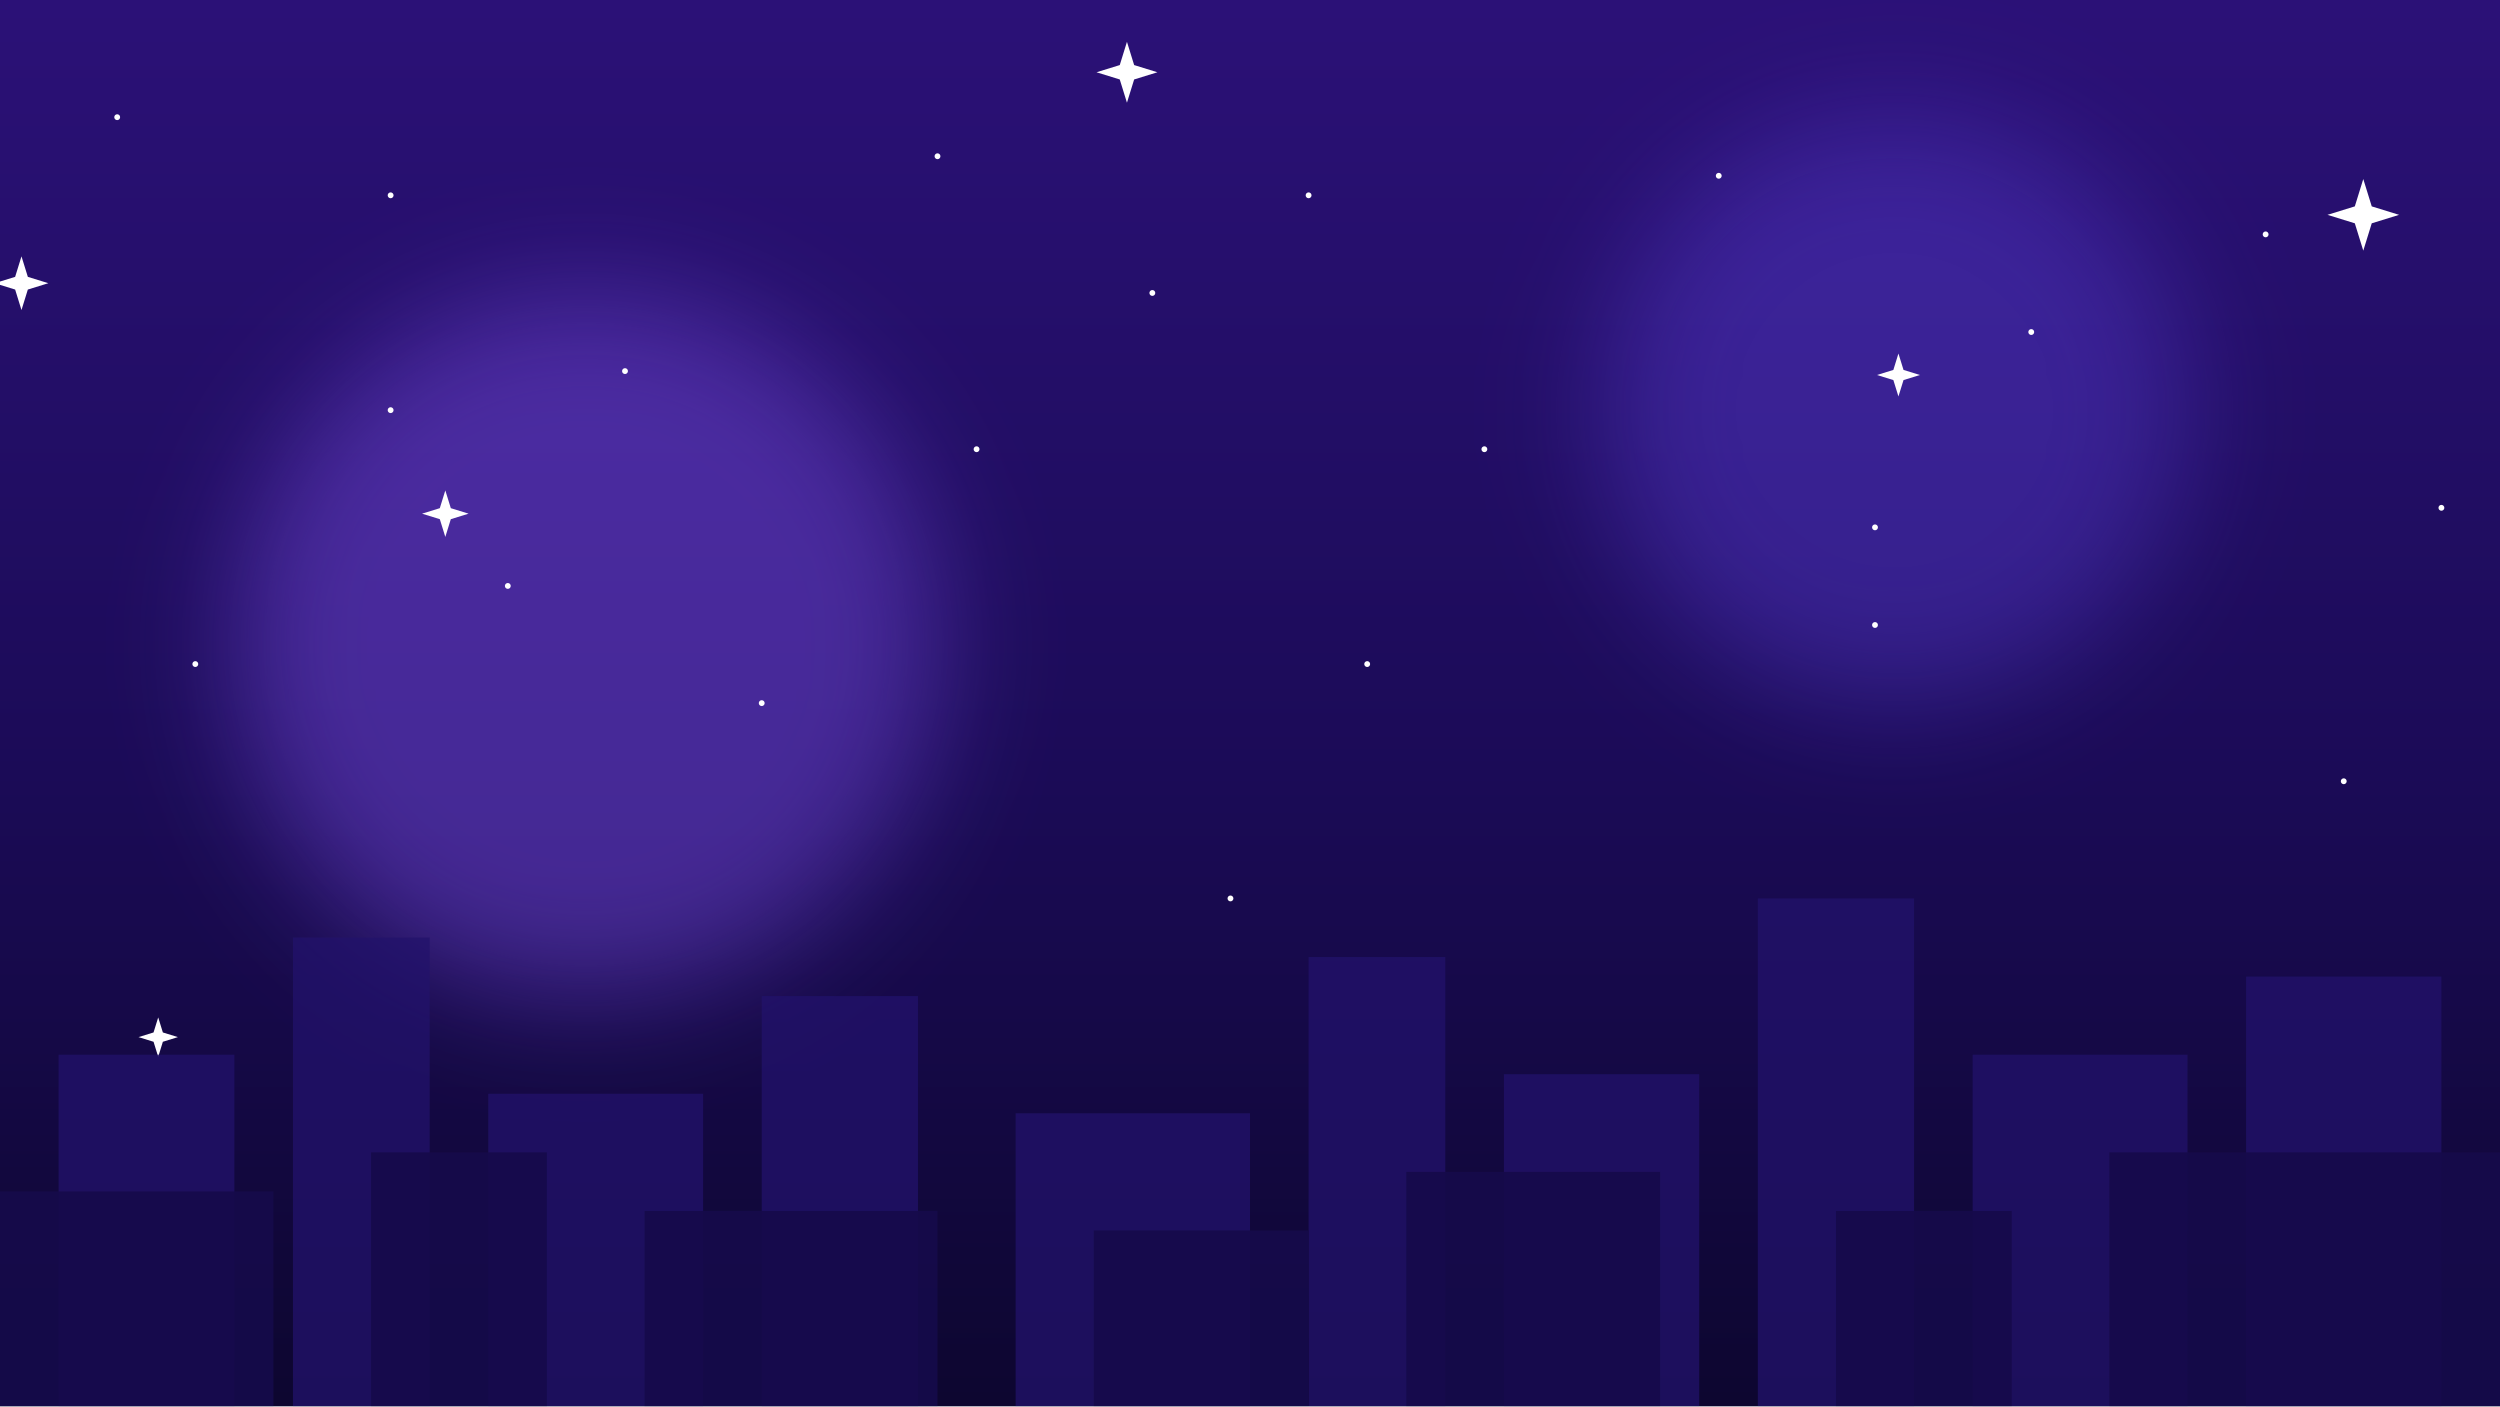
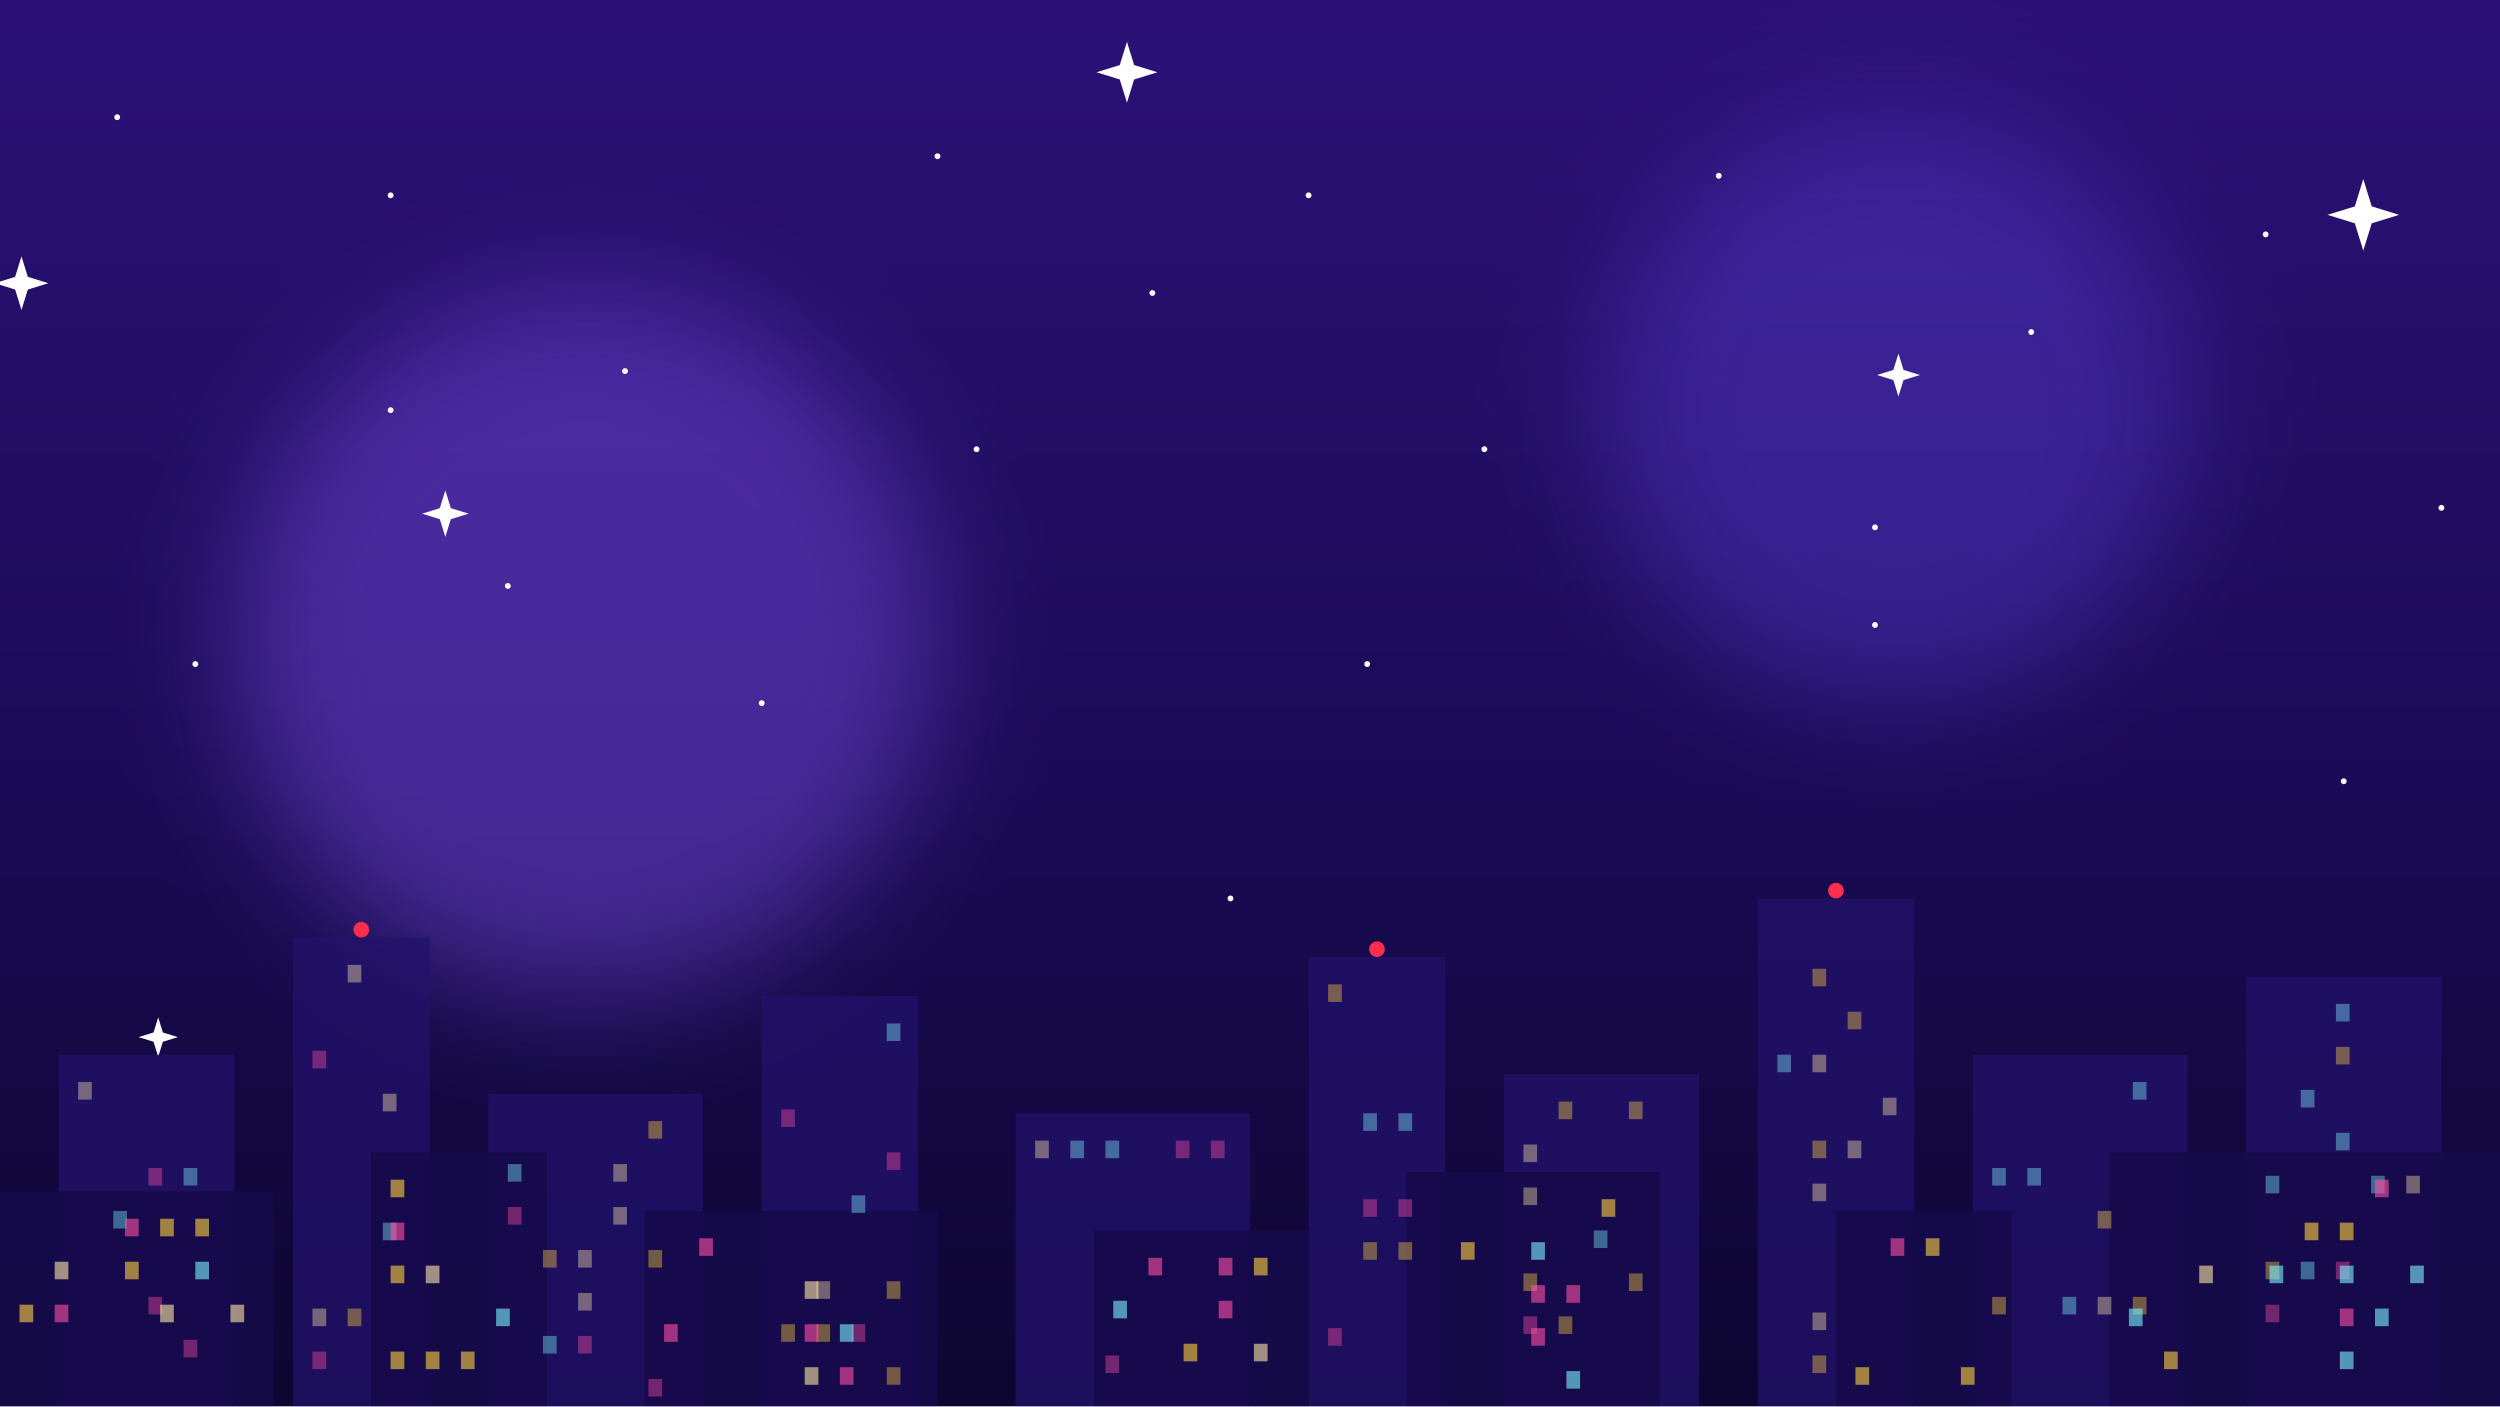
<svg xmlns="http://www.w3.org/2000/svg" viewBox="0 0 1280 720" width="1280" height="720" preserveAspectRatio="xMidYMid slice">
  <defs>
    <linearGradient id="sky" x1="0" y1="0" x2="0" y2="1">
      <stop offset="0" stop-color="#2b1177" />
      <stop offset=".55" stop-color="#1b0b57" />
      <stop offset="1" stop-color="#0d0630" />
    </linearGradient>
    <filter id="blur" x="-50%" y="-50%" width="200%" height="200%">
      <feGaussianBlur stdDeviation="30" />
    </filter>
    <radialGradient id="spot" cx=".5" cy=".5" r=".5">
      <stop offset="0" stop-color="#b9a8ff" stop-opacity=".30" />
      <stop offset="1" stop-color="#b9a8ff" stop-opacity="0" />
    </radialGradient>
    <radialGradient id="lostTint" cx=".5" cy=".45" r=".75">
      <stop offset="0" stop-color="#ff285a" stop-opacity=".28" />
      <stop offset=".8" stop-color="#3c001e" stop-opacity=".55" />
    </radialGradient>
    <radialGradient id="winTint" cx=".5" cy=".45" r=".75">
      <stop offset="0" stop-color="#ffd23f" stop-opacity=".30" />
      <stop offset=".75" stop-color="#5a28a0" stop-opacity=".25" />
    </radialGradient>
  </defs>
-   <style>.tw{animation:tw 3s ease-in-out infinite;transform-box:fill-box;transform-origin:center}@keyframes tw{0%,100%{opacity:.25}50%{opacity:1}}</style>
+   <style>.tw{animation:tw 3s ease-in-out infinite;transform-box:fill-box;transform-origin:center}@keyframes tw{0%,100%{opacity:.25}50%{opacity:1}}/*xp*/.w{animation:blink 12s steps(1,end) infinite}@keyframes blink{0%,94%,100%{opacity:1}95%,99%{opacity:.08}}.air{animation:air 2s steps(1,end) infinite}@keyframes air{50%{opacity:.15}}@media (prefers-reduced-motion: reduce){*{animation:none!important}}/*/xp*/</style>
  <rect width="1280" height="720" fill="url(#sky)" />
  <circle cx="300" cy="330" r="180" fill="#8c5aff" opacity=".38" filter="url(#blur)" />
  <circle cx="970" cy="210" r="150" fill="#6e50ff" opacity=".30" filter="url(#blur)" />
  <circle class="tw" style="animation-delay:0.0s" cx="60" cy="60" r="1.5" fill="#fff" />
  <circle class="tw" style="animation-delay:0.6s" cx="200" cy="100" r="1.5" fill="#fff" />
  <circle class="tw" style="animation-delay:1.2s" cx="320" cy="190" r="1.5" fill="#fff" />
  <circle class="tw" style="animation-delay:1.8s" cx="480" cy="80" r="1.5" fill="#fff" />
  <circle class="tw" style="animation-delay:2.4s" cx="590" cy="150" r="1.5" fill="#fff" />
  <circle class="tw" style="animation-delay:0.0s" cx="670" cy="100" r="1.5" fill="#fff" />
  <circle class="tw" style="animation-delay:0.6s" cx="760" cy="230" r="1.5" fill="#fff" />
  <circle class="tw" style="animation-delay:1.2s" cx="880" cy="90" r="1.5" fill="#fff" />
  <circle class="tw" style="animation-delay:1.8s" cx="1040" cy="170" r="1.5" fill="#fff" />
  <circle class="tw" style="animation-delay:2.4s" cx="1160" cy="120" r="1.5" fill="#fff" />
  <circle class="tw" style="animation-delay:0.0s" cx="1250" cy="260" r="1.5" fill="#fff" />
  <circle class="tw" style="animation-delay:0.6s" cx="100" cy="340" r="1.5" fill="#fff" />
  <circle class="tw" style="animation-delay:1.2s" cx="390" cy="360" r="1.5" fill="#fff" />
  <circle class="tw" style="animation-delay:1.8s" cx="960" cy="320" r="1.5" fill="#fff" />
  <circle class="tw" style="animation-delay:2.4s" cx="1290" cy="390" r="1.5" fill="#fff" />
  <circle class="tw" style="animation-delay:1.2s" cx="200" cy="210" r="1.5" fill="#fff" />
  <circle class="tw" style="animation-delay:1.9s" cx="500" cy="230" r="1.5" fill="#fff" />
  <circle class="tw" style="animation-delay:2.6s" cx="700" cy="340" r="1.5" fill="#fff" />
  <circle class="tw" style="animation-delay:3.3s" cx="960" cy="270" r="1.5" fill="#fff" />
  <circle class="tw" style="animation-delay:1.2s" cx="1200" cy="400" r="1.5" fill="#fff" />
  <circle class="tw" style="animation-delay:1.9s" cx="260" cy="300" r="1.5" fill="#fff" />
  <circle class="tw" style="animation-delay:2.6s" cx="630" cy="460" r="1.5" fill="#fff" />
  <g class="tw" style="animation-delay:0.4s" transform="translate(1210.0 110.0) scale(1.667)">
    <path d="M0-11 L2.6-2.6 L11 0 L2.6 2.6 L0 11 L-2.6 2.6 L-11 0 L-2.6-2.6Z" fill="#fff" />
  </g>
  <g class="tw" style="animation-delay:0.0s" transform="translate(11.0 145.0) scale(1.250)">
    <path d="M0-11 L2.6-2.6 L11 0 L2.6 2.6 L0 11 L-2.6 2.6 L-11 0 L-2.6-2.6Z" fill="#fff" />
  </g>
  <g class="tw" style="animation-delay:1.1s" transform="translate(228.0 263.0) scale(1.083)">
    <path d="M0-11 L2.6-2.6 L11 0 L2.6 2.6 L0 11 L-2.6 2.6 L-11 0 L-2.6-2.6Z" fill="#fff" />
  </g>
  <g class="tw" style="animation-delay:2.0s" transform="translate(972.0 192.0) scale(1.000)">
    <path d="M0-11 L2.6-2.6 L11 0 L2.6 2.6 L0 11 L-2.6 2.6 L-11 0 L-2.6-2.6Z" fill="#fff" />
  </g>
  <g class="tw" style="animation-delay:0.8s" transform="translate(577.0 37.0) scale(1.417)">
    <path d="M0-11 L2.6-2.6 L11 0 L2.6 2.6 L0 11 L-2.6 2.6 L-11 0 L-2.6-2.6Z" fill="#fff" />
  </g>
  <g class="tw" style="animation-delay:1.6s" transform="translate(81.0 531.0) scale(0.917)">
    <path d="M0-11 L2.6-2.6 L11 0 L2.6 2.6 L0 11 L-2.6 2.6 L-11 0 L-2.6-2.6Z" fill="#fff" />
  </g>
  <g transform="translate(0 420)">
    <g fill="#21126b" opacity=".75">
      <rect x="30" y="120" width="90" height="180" />
      <rect x="150" y="60" width="70" height="240" />
      <rect x="250" y="140" width="110" height="160" />
      <rect x="390" y="90" width="80" height="210" />
      <rect x="520" y="150" width="120" height="150" />
      <rect x="670" y="70" width="70" height="230" />
      <rect x="770" y="130" width="100" height="170" />
      <rect x="900" y="40" width="80" height="260" />
      <rect x="1010" y="120" width="110" height="180" />
      <rect x="1150" y="80" width="100" height="220" />
    </g>
    <g fill="#150a4a" opacity=".9">
      <rect x="0" y="190" width="140" height="110" />
      <rect x="190" y="170" width="90" height="130" />
      <rect x="330" y="200" width="150" height="100" />
      <rect x="560" y="210" width="110" height="90" />
      <rect x="720" y="180" width="130" height="120" />
      <rect x="940" y="200" width="90" height="100" />
      <rect x="1080" y="170" width="200" height="130" />
    </g>
  </g>
+   <g id="xp-lights">
+     <g transform="translate(0 420)">
+       <rect class="w" style="animation-delay:-4.0s;animation-duration:10.1s" x="40" y="134" width="7" height="9" fill="#ffe9a8" fill-opacity="0.4" />
+       <rect class="w" style="animation-delay:-9.9s;animation-duration:15.0s" x="76" y="178" width="7" height="9" fill="#ff4fa3" fill-opacity="0.4" />
+       <rect class="w" style="animation-delay:-6.6s;animation-duration:17.2s" x="94" y="178" width="7" height="9" fill="#7df3ff" fill-opacity="0.4" />
+       <rect class="w" style="animation-delay:-12.9s;animation-duration:14.9s" x="58" y="200" width="7" height="9" fill="#7df3ff" fill-opacity="0.4" />
+       <rect class="w" style="animation-delay:-6.0s;animation-duration:10.9s" x="76" y="244" width="7" height="9" fill="#ff4fa3" fill-opacity="0.4" />
+       <rect class="w" style="animation-delay:-7.8s;animation-duration:13.1s" x="94" y="266" width="7" height="9" fill="#ff4fa3" fill-opacity="0.4" />
+       <rect class="w" style="animation-delay:-0.8s;animation-duration:11.7s" x="178" y="74" width="7" height="9" fill="#ffe9a8" fill-opacity="0.4" />
+       <rect class="w" style="animation-delay:-4.0s;animation-duration:11.6s" x="160" y="118" width="7" height="9" fill="#ff4fa3" fill-opacity="0.4" />
+       <rect class="w" style="animation-delay:-6.4s;animation-duration:16.6s" x="196" y="140" width="7" height="9" fill="#ffe9a8" fill-opacity="0.4" />
+       <rect class="w" style="animation-delay:-4.9s;animation-duration:11.3s" x="196" y="206" width="7" height="9" fill="#7df3ff" fill-opacity="0.4" />
+       <rect class="w" style="animation-delay:-1.1s;animation-duration:12.1s" x="160" y="250" width="7" height="9" fill="#ffe9a8" fill-opacity="0.4" />
+       <rect class="w" style="animation-delay:-13.9s;animation-duration:10.2s" x="178" y="250" width="7" height="9" fill="#ffd23f" fill-opacity="0.4" />
+       <rect class="w" style="animation-delay:-8.3s;animation-duration:9.4s" x="160" y="272" width="7" height="9" fill="#ff4fa3" fill-opacity="0.4" />
+       <rect class="w" style="animation-delay:-3.5s;animation-duration:8.8s" x="332" y="154" width="7" height="9" fill="#ffd23f" fill-opacity="0.4" />
+       <rect class="w" style="animation-delay:-3.2s;animation-duration:15.4s" x="260" y="176" width="7" height="9" fill="#7df3ff" fill-opacity="0.4" />
+       <rect class="w" style="animation-delay:-3.3s;animation-duration:11.7s" x="314" y="176" width="7" height="9" fill="#ffe9a8" fill-opacity="0.4" />
+       <rect class="w" style="animation-delay:-0.0s;animation-duration:17.1s" x="260" y="198" width="7" height="9" fill="#ff4fa3" fill-opacity="0.4" />
+       <rect class="w" style="animation-delay:-2.6s;animation-duration:17.7s" x="314" y="198" width="7" height="9" fill="#ffe9a8" fill-opacity="0.4" />
+       <rect class="w" style="animation-delay:-2.9s;animation-duration:13.6s" x="278" y="220" width="7" height="9" fill="#ffd23f" fill-opacity="0.4" />
+       <rect class="w" style="animation-delay:-9.8s;animation-duration:15.1s" x="296" y="220" width="7" height="9" fill="#ffe9a8" fill-opacity="0.4" />
+       <rect class="w" style="animation-delay:-12.9s;animation-duration:9.3s" x="332" y="220" width="7" height="9" fill="#ffd23f" fill-opacity="0.4" />
+       <rect class="w" style="animation-delay:-12.1s;animation-duration:17.9s" x="296" y="242" width="7" height="9" fill="#ffe9a8" fill-opacity="0.4" />
+       <rect class="w" style="animation-delay:-12.4s;animation-duration:12.0s" x="278" y="264" width="7" height="9" fill="#7df3ff" fill-opacity="0.4" />
+       <rect class="w" style="animation-delay:-12.4s;animation-duration:13.6s" x="296" y="264" width="7" height="9" fill="#ff4fa3" fill-opacity="0.4" />
+       <rect class="w" style="animation-delay:-13.8s;animation-duration:17.9s" x="332" y="286" width="7" height="9" fill="#ff4fa3" fill-opacity="0.4" />
+       <rect class="w" style="animation-delay:-1.9s;animation-duration:13.0s" x="454" y="104" width="7" height="9" fill="#7df3ff" fill-opacity="0.4" />
+       <rect class="w" style="animation-delay:-2.3s;animation-duration:14.6s" x="400" y="148" width="7" height="9" fill="#ff4fa3" fill-opacity="0.4" />
+       <rect class="w" style="animation-delay:-7.6s;animation-duration:10.0s" x="454" y="170" width="7" height="9" fill="#ff4fa3" fill-opacity="0.4" />
+       <rect class="w" style="animation-delay:-6.0s;animation-duration:8.8s" x="436" y="192" width="7" height="9" fill="#7df3ff" fill-opacity="0.4" />
+       <rect class="w" style="animation-delay:-8.4s;animation-duration:15.2s" x="418" y="236" width="7" height="9" fill="#ffe9a8" fill-opacity="0.4" />
+       <rect class="w" style="animation-delay:-1.1s;animation-duration:9.1s" x="454" y="236" width="7" height="9" fill="#ffd23f" fill-opacity="0.4" />
+       <rect class="w" style="animation-delay:-8.5s;animation-duration:17.5s" x="400" y="258" width="7" height="9" fill="#ffd23f" fill-opacity="0.4" />
+       <rect class="w" style="animation-delay:-2.8s;animation-duration:14.7s" x="418" y="258" width="7" height="9" fill="#ffd23f" fill-opacity="0.4" />
+       <rect class="w" style="animation-delay:-13.9s;animation-duration:12.2s" x="436" y="258" width="7" height="9" fill="#ff4fa3" fill-opacity="0.4" />
+       <rect class="w" style="animation-delay:-11.3s;animation-duration:17.7s" x="454" y="280" width="7" height="9" fill="#ffd23f" fill-opacity="0.4" />
+       <rect class="w" style="animation-delay:-7.1s;animation-duration:9.2s" x="530" y="164" width="7" height="9" fill="#ffe9a8" fill-opacity="0.4" />
+       <rect class="w" style="animation-delay:-2.4s;animation-duration:8.8s" x="548" y="164" width="7" height="9" fill="#7df3ff" fill-opacity="0.4" />
+       <rect class="w" style="animation-delay:-7.8s;animation-duration:12.8s" x="566" y="164" width="7" height="9" fill="#7df3ff" fill-opacity="0.4" />
+       <rect class="w" style="animation-delay:-4.4s;animation-duration:8.0s" x="602" y="164" width="7" height="9" fill="#ff4fa3" fill-opacity="0.4" />
+       <rect class="w" style="animation-delay:-1.3s;animation-duration:10.3s" x="620" y="164" width="7" height="9" fill="#ff4fa3" fill-opacity="0.4" />
+       <rect class="w" style="animation-delay:-12.4s;animation-duration:15.1s" x="566" y="274" width="7" height="9" fill="#ff4fa3" fill-opacity="0.4" />
+       <rect class="w" style="animation-delay:-11.2s;animation-duration:9.0s" x="680" y="84" width="7" height="9" fill="#ffd23f" fill-opacity="0.4" />
+       <rect class="w" style="animation-delay:-6.1s;animation-duration:12.0s" x="698" y="150" width="7" height="9" fill="#7df3ff" fill-opacity="0.4" />
+       <rect class="w" style="animation-delay:-3.2s;animation-duration:17.0s" x="716" y="150" width="7" height="9" fill="#7df3ff" fill-opacity="0.4" />
+       <rect class="w" style="animation-delay:-12.9s;animation-duration:8.0s" x="698" y="194" width="7" height="9" fill="#ff4fa3" fill-opacity="0.4" />
+       <rect class="w" style="animation-delay:-0.3s;animation-duration:14.9s" x="716" y="194" width="7" height="9" fill="#ff4fa3" fill-opacity="0.4" />
+       <rect class="w" style="animation-delay:-13.3s;animation-duration:15.0s" x="698" y="216" width="7" height="9" fill="#ffd23f" fill-opacity="0.4" />
+       <rect class="w" style="animation-delay:-8.8s;animation-duration:8.2s" x="716" y="216" width="7" height="9" fill="#ffd23f" fill-opacity="0.4" />
+       <rect class="w" style="animation-delay:-10.0s;animation-duration:17.6s" x="680" y="260" width="7" height="9" fill="#ff4fa3" fill-opacity="0.4" />
+       <rect class="w" style="animation-delay:-8.6s;animation-duration:10.2s" x="798" y="144" width="7" height="9" fill="#ffd23f" fill-opacity="0.4" />
+       <rect class="w" style="animation-delay:-8.7s;animation-duration:14.3s" x="834" y="144" width="7" height="9" fill="#ffd23f" fill-opacity="0.4" />
+       <rect class="w" style="animation-delay:-0.7s;animation-duration:14.9s" x="780" y="166" width="7" height="9" fill="#ffe9a8" fill-opacity="0.4" />
+       <rect class="w" style="animation-delay:-7.0s;animation-duration:16.2s" x="780" y="188" width="7" height="9" fill="#ffe9a8" fill-opacity="0.4" />
+       <rect class="w" style="animation-delay:-2.2s;animation-duration:9.3s" x="816" y="210" width="7" height="9" fill="#7df3ff" fill-opacity="0.4" />
+       <rect class="w" style="animation-delay:-3.7s;animation-duration:17.4s" x="780" y="232" width="7" height="9" fill="#ffd23f" fill-opacity="0.4" />
+       <rect class="w" style="animation-delay:-0.4s;animation-duration:12.7s" x="834" y="232" width="7" height="9" fill="#ffd23f" fill-opacity="0.4" />
+       <rect class="w" style="animation-delay:-6.7s;animation-duration:10.3s" x="780" y="254" width="7" height="9" fill="#ff4fa3" fill-opacity="0.4" />
+       <rect class="w" style="animation-delay:-1.3s;animation-duration:14.3s" x="798" y="254" width="7" height="9" fill="#ffd23f" fill-opacity="0.4" />
+       <rect class="w" style="animation-delay:-10.2s;animation-duration:14.5s" x="928" y="76" width="7" height="9" fill="#ffd23f" fill-opacity="0.4" />
+       <rect class="w" style="animation-delay:-1.1s;animation-duration:11.5s" x="946" y="98" width="7" height="9" fill="#ffd23f" fill-opacity="0.4" />
+       <rect class="w" style="animation-delay:-1.8s;animation-duration:8.5s" x="910" y="120" width="7" height="9" fill="#7df3ff" fill-opacity="0.4" />
+       <rect class="w" style="animation-delay:-12.2s;animation-duration:8.4s" x="928" y="120" width="7" height="9" fill="#ffe9a8" fill-opacity="0.4" />
+       <rect class="w" style="animation-delay:-2.9s;animation-duration:14.4s" x="964" y="142" width="7" height="9" fill="#ffe9a8" fill-opacity="0.4" />
+       <rect class="w" style="animation-delay:-10.6s;animation-duration:15.5s" x="928" y="164" width="7" height="9" fill="#ffd23f" fill-opacity="0.4" />
+       <rect class="w" style="animation-delay:-11.4s;animation-duration:11.2s" x="946" y="164" width="7" height="9" fill="#ffe9a8" fill-opacity="0.4" />
+       <rect class="w" style="animation-delay:-12.2s;animation-duration:14.8s" x="928" y="186" width="7" height="9" fill="#ffe9a8" fill-opacity="0.4" />
+       <rect class="w" style="animation-delay:-9.2s;animation-duration:16.2s" x="928" y="252" width="7" height="9" fill="#ffe9a8" fill-opacity="0.4" />
+       <rect class="w" style="animation-delay:-2.7s;animation-duration:8.2s" x="928" y="274" width="7" height="9" fill="#ffd23f" fill-opacity="0.4" />
+       <rect class="w" style="animation-delay:-6.4s;animation-duration:11.9s" x="1092" y="134" width="7" height="9" fill="#7df3ff" fill-opacity="0.4" />
+       <rect class="w" style="animation-delay:-10.8s;animation-duration:11.0s" x="1020" y="178" width="7" height="9" fill="#7df3ff" fill-opacity="0.4" />
+       <rect class="w" style="animation-delay:-7.7s;animation-duration:17.4s" x="1038" y="178" width="7" height="9" fill="#7df3ff" fill-opacity="0.4" />
+       <rect class="w" style="animation-delay:-1.7s;animation-duration:11.3s" x="1074" y="200" width="7" height="9" fill="#ffd23f" fill-opacity="0.4" />
+       <rect class="w" style="animation-delay:-0.7s;animation-duration:12.8s" x="1020" y="244" width="7" height="9" fill="#ffd23f" fill-opacity="0.4" />
+       <rect class="w" style="animation-delay:-5.7s;animation-duration:12.6s" x="1056" y="244" width="7" height="9" fill="#7df3ff" fill-opacity="0.4" />
+       <rect class="w" style="animation-delay:-3.8s;animation-duration:11.0s" x="1074" y="244" width="7" height="9" fill="#ffe9a8" fill-opacity="0.4" />
+       <rect class="w" style="animation-delay:-6.1s;animation-duration:10.0s" x="1092" y="244" width="7" height="9" fill="#ffd23f" fill-opacity="0.4" />
+       <rect class="w" style="animation-delay:-10.3s;animation-duration:16.9s" x="1196" y="94" width="7" height="9" fill="#7df3ff" fill-opacity="0.4" />
+       <rect class="w" style="animation-delay:-4.3s;animation-duration:16.6s" x="1196" y="116" width="7" height="9" fill="#ffd23f" fill-opacity="0.4" />
+       <rect class="w" style="animation-delay:-10.9s;animation-duration:9.9s" x="1178" y="138" width="7" height="9" fill="#7df3ff" fill-opacity="0.4" />
+       <rect class="w" style="animation-delay:-7.2s;animation-duration:14.1s" x="1196" y="160" width="7" height="9" fill="#7df3ff" fill-opacity="0.4" />
+       <rect class="w" style="animation-delay:-13.7s;animation-duration:16.5s" x="1160" y="182" width="7" height="9" fill="#7df3ff" fill-opacity="0.4" />
+       <rect class="w" style="animation-delay:-7.9s;animation-duration:12.4s" x="1214" y="182" width="7" height="9" fill="#7df3ff" fill-opacity="0.4" />
+       <rect class="w" style="animation-delay:-9.1s;animation-duration:17.8s" x="1232" y="182" width="7" height="9" fill="#ffe9a8" fill-opacity="0.4" />
+       <rect class="w" style="animation-delay:-6.3s;animation-duration:12.3s" x="1160" y="226" width="7" height="9" fill="#ffd23f" fill-opacity="0.4" />
+       <rect class="w" style="animation-delay:-10.9s;animation-duration:16.4s" x="1178" y="226" width="7" height="9" fill="#7df3ff" fill-opacity="0.4" />
+       <rect class="w" style="animation-delay:-8.6s;animation-duration:12.2s" x="1196" y="226" width="7" height="9" fill="#ff4fa3" fill-opacity="0.4" />
+       <rect class="w" style="animation-delay:-6.0s;animation-duration:14.4s" x="1160" y="248" width="7" height="9" fill="#ff4fa3" fill-opacity="0.4" />
+       <rect class="w" style="animation-delay:-0.4s;animation-duration:16.4s" x="64" y="204" width="7" height="9" fill="#ff4fa3" fill-opacity="0.6" />
+       <rect class="w" style="animation-delay:-9.3s;animation-duration:10.2s" x="82" y="204" width="7" height="9" fill="#ffd23f" fill-opacity="0.6" />
+       <rect class="w" style="animation-delay:-10.6s;animation-duration:11.1s" x="100" y="204" width="7" height="9" fill="#ffd23f" fill-opacity="0.6" />
+       <rect class="w" style="animation-delay:-12.8s;animation-duration:15.7s" x="28" y="226" width="7" height="9" fill="#ffe9a8" fill-opacity="0.6" />
+       <rect class="w" style="animation-delay:-0.5s;animation-duration:17.8s" x="64" y="226" width="7" height="9" fill="#ffd23f" fill-opacity="0.6" />
+       <rect class="w" style="animation-delay:-11.7s;animation-duration:15.1s" x="100" y="226" width="7" height="9" fill="#7df3ff" fill-opacity="0.6" />
+       <rect class="w" style="animation-delay:-8.6s;animation-duration:15.5s" x="10" y="248" width="7" height="9" fill="#ffd23f" fill-opacity="0.6" />
+       <rect class="w" style="animation-delay:-5.7s;animation-duration:15.7s" x="28" y="248" width="7" height="9" fill="#ff4fa3" fill-opacity="0.6" />
+       <rect class="w" style="animation-delay:-14.0s;animation-duration:14.2s" x="82" y="248" width="7" height="9" fill="#ffe9a8" fill-opacity="0.6" />
+       <rect class="w" style="animation-delay:-2.2s;animation-duration:11.4s" x="118" y="248" width="7" height="9" fill="#ffe9a8" fill-opacity="0.6" />
+       <rect class="w" style="animation-delay:-2.6s;animation-duration:16.4s" x="200" y="184" width="7" height="9" fill="#ffd23f" fill-opacity="0.6" />
+       <rect class="w" style="animation-delay:-7.1s;animation-duration:8.1s" x="200" y="206" width="7" height="9" fill="#ff4fa3" fill-opacity="0.6" />
+       <rect class="w" style="animation-delay:-8.9s;animation-duration:12.4s" x="200" y="228" width="7" height="9" fill="#ffd23f" fill-opacity="0.6" />
+       <rect class="w" style="animation-delay:-0.3s;animation-duration:17.1s" x="218" y="228" width="7" height="9" fill="#ffe9a8" fill-opacity="0.6" />
+       <rect class="w" style="animation-delay:-6.5s;animation-duration:8.0s" x="254" y="250" width="7" height="9" fill="#7df3ff" fill-opacity="0.6" />
+       <rect class="w" style="animation-delay:-0.8s;animation-duration:13.2s" x="200" y="272" width="7" height="9" fill="#ffd23f" fill-opacity="0.6" />
+       <rect class="w" style="animation-delay:-5.1s;animation-duration:14.5s" x="218" y="272" width="7" height="9" fill="#ffd23f" fill-opacity="0.6" />
+       <rect class="w" style="animation-delay:-10.0s;animation-duration:15.5s" x="236" y="272" width="7" height="9" fill="#ffd23f" fill-opacity="0.6" />
+       <rect class="w" style="animation-delay:-7.7s;animation-duration:12.0s" x="358" y="214" width="7" height="9" fill="#ff4fa3" fill-opacity="0.6" />
+       <rect class="w" style="animation-delay:-12.9s;animation-duration:15.1s" x="412" y="236" width="7" height="9" fill="#ffe9a8" fill-opacity="0.6" />
+       <rect class="w" style="animation-delay:-6.2s;animation-duration:15.7s" x="340" y="258" width="7" height="9" fill="#ff4fa3" fill-opacity="0.6" />
+       <rect class="w" style="animation-delay:-10.6s;animation-duration:13.6s" x="412" y="258" width="7" height="9" fill="#ff4fa3" fill-opacity="0.6" />
+       <rect class="w" style="animation-delay:-13.0s;animation-duration:8.1s" x="430" y="258" width="7" height="9" fill="#7df3ff" fill-opacity="0.6" />
+       <rect class="w" style="animation-delay:-5.1s;animation-duration:15.0s" x="412" y="280" width="7" height="9" fill="#ffe9a8" fill-opacity="0.6" />
+       <rect class="w" style="animation-delay:-1.1s;animation-duration:11.0s" x="430" y="280" width="7" height="9" fill="#ff4fa3" fill-opacity="0.6" />
+       <rect class="w" style="animation-delay:-5.8s;animation-duration:16.0s" x="588" y="224" width="7" height="9" fill="#ff4fa3" fill-opacity="0.6" />
+       <rect class="w" style="animation-delay:-8.0s;animation-duration:14.3s" x="624" y="224" width="7" height="9" fill="#ff4fa3" fill-opacity="0.6" />
+       <rect class="w" style="animation-delay:-5.7s;animation-duration:8.4s" x="642" y="224" width="7" height="9" fill="#ffd23f" fill-opacity="0.6" />
+       <rect class="w" style="animation-delay:-2.6s;animation-duration:17.7s" x="570" y="246" width="7" height="9" fill="#7df3ff" fill-opacity="0.6" />
+       <rect class="w" style="animation-delay:-9.8s;animation-duration:10.8s" x="624" y="246" width="7" height="9" fill="#ff4fa3" fill-opacity="0.6" />
+       <rect class="w" style="animation-delay:-3.1s;animation-duration:14.2s" x="606" y="268" width="7" height="9" fill="#ffd23f" fill-opacity="0.6" />
+       <rect class="w" style="animation-delay:-1.2s;animation-duration:9.1s" x="642" y="268" width="7" height="9" fill="#ffe9a8" fill-opacity="0.6" />
+       <rect class="w" style="animation-delay:-2.3s;animation-duration:11.7s" x="820" y="194" width="7" height="9" fill="#ffd23f" fill-opacity="0.6" />
+       <rect class="w" style="animation-delay:-2.2s;animation-duration:13.1s" x="748" y="216" width="7" height="9" fill="#ffd23f" fill-opacity="0.6" />
+       <rect class="w" style="animation-delay:-8.8s;animation-duration:9.3s" x="784" y="216" width="7" height="9" fill="#7df3ff" fill-opacity="0.6" />
+       <rect class="w" style="animation-delay:-6.3s;animation-duration:10.8s" x="784" y="238" width="7" height="9" fill="#ff4fa3" fill-opacity="0.6" />
+       <rect class="w" style="animation-delay:-11.1s;animation-duration:14.4s" x="802" y="238" width="7" height="9" fill="#ff4fa3" fill-opacity="0.6" />
+       <rect class="w" style="animation-delay:-13.4s;animation-duration:14.7s" x="784" y="260" width="7" height="9" fill="#ff4fa3" fill-opacity="0.6" />
+       <rect class="w" style="animation-delay:-0.0s;animation-duration:13.1s" x="802" y="282" width="7" height="9" fill="#7df3ff" fill-opacity="0.6" />
+       <rect class="w" style="animation-delay:-2.6s;animation-duration:13.3s" x="968" y="214" width="7" height="9" fill="#ff4fa3" fill-opacity="0.6" />
+       <rect class="w" style="animation-delay:-10.8s;animation-duration:13.6s" x="986" y="214" width="7" height="9" fill="#ffd23f" fill-opacity="0.6" />
+       <rect class="w" style="animation-delay:-1.4s;animation-duration:8.3s" x="950" y="280" width="7" height="9" fill="#ffd23f" fill-opacity="0.6" />
+       <rect class="w" style="animation-delay:-0.6s;animation-duration:14.9s" x="1004" y="280" width="7" height="9" fill="#ffd23f" fill-opacity="0.6" />
+       <rect class="w" style="animation-delay:-6.6s;animation-duration:13.3s" x="1216" y="184" width="7" height="9" fill="#ff4fa3" fill-opacity="0.6" />
+       <rect class="w" style="animation-delay:-9.4s;animation-duration:17.8s" x="1180" y="206" width="7" height="9" fill="#ffd23f" fill-opacity="0.6" />
+       <rect class="w" style="animation-delay:-3.0s;animation-duration:8.4s" x="1198" y="206" width="7" height="9" fill="#ffd23f" fill-opacity="0.6" />
+       <rect class="w" style="animation-delay:-12.2s;animation-duration:12.4s" x="1126" y="228" width="7" height="9" fill="#ffe9a8" fill-opacity="0.6" />
+       <rect class="w" style="animation-delay:-1.3s;animation-duration:10.9s" x="1162" y="228" width="7" height="9" fill="#7df3ff" fill-opacity="0.6" />
+       <rect class="w" style="animation-delay:-13.0s;animation-duration:8.2s" x="1198" y="228" width="7" height="9" fill="#7df3ff" fill-opacity="0.6" />
+       <rect class="w" style="animation-delay:-0.5s;animation-duration:16.9s" x="1234" y="228" width="7" height="9" fill="#7df3ff" fill-opacity="0.6" />
+       <rect class="w" style="animation-delay:-4.9s;animation-duration:13.2s" x="1090" y="250" width="7" height="9" fill="#7df3ff" fill-opacity="0.6" />
+       <rect class="w" style="animation-delay:-7.0s;animation-duration:13.4s" x="1198" y="250" width="7" height="9" fill="#ff4fa3" fill-opacity="0.6" />
+       <rect class="w" style="animation-delay:-3.4s;animation-duration:11.9s" x="1216" y="250" width="7" height="9" fill="#7df3ff" fill-opacity="0.6" />
+       <rect class="w" style="animation-delay:-3.3s;animation-duration:8.5s" x="1108" y="272" width="7" height="9" fill="#ffd23f" fill-opacity="0.6" />
+       <rect class="w" style="animation-delay:-12.2s;animation-duration:9.3s" x="1198" y="272" width="7" height="9" fill="#7df3ff" fill-opacity="0.6" />
+       <circle class="air" style="animation-delay:0s" cx="940" cy="36" r="4" fill="#ff2e4d" />
+       <circle class="air" style="animation-delay:0.7s" cx="185" cy="56" r="4" fill="#ff2e4d" />
+       <circle class="air" style="animation-delay:1.4s" cx="705" cy="66" r="4" fill="#ff2e4d" />
+     </g>
+   </g>
</svg>
